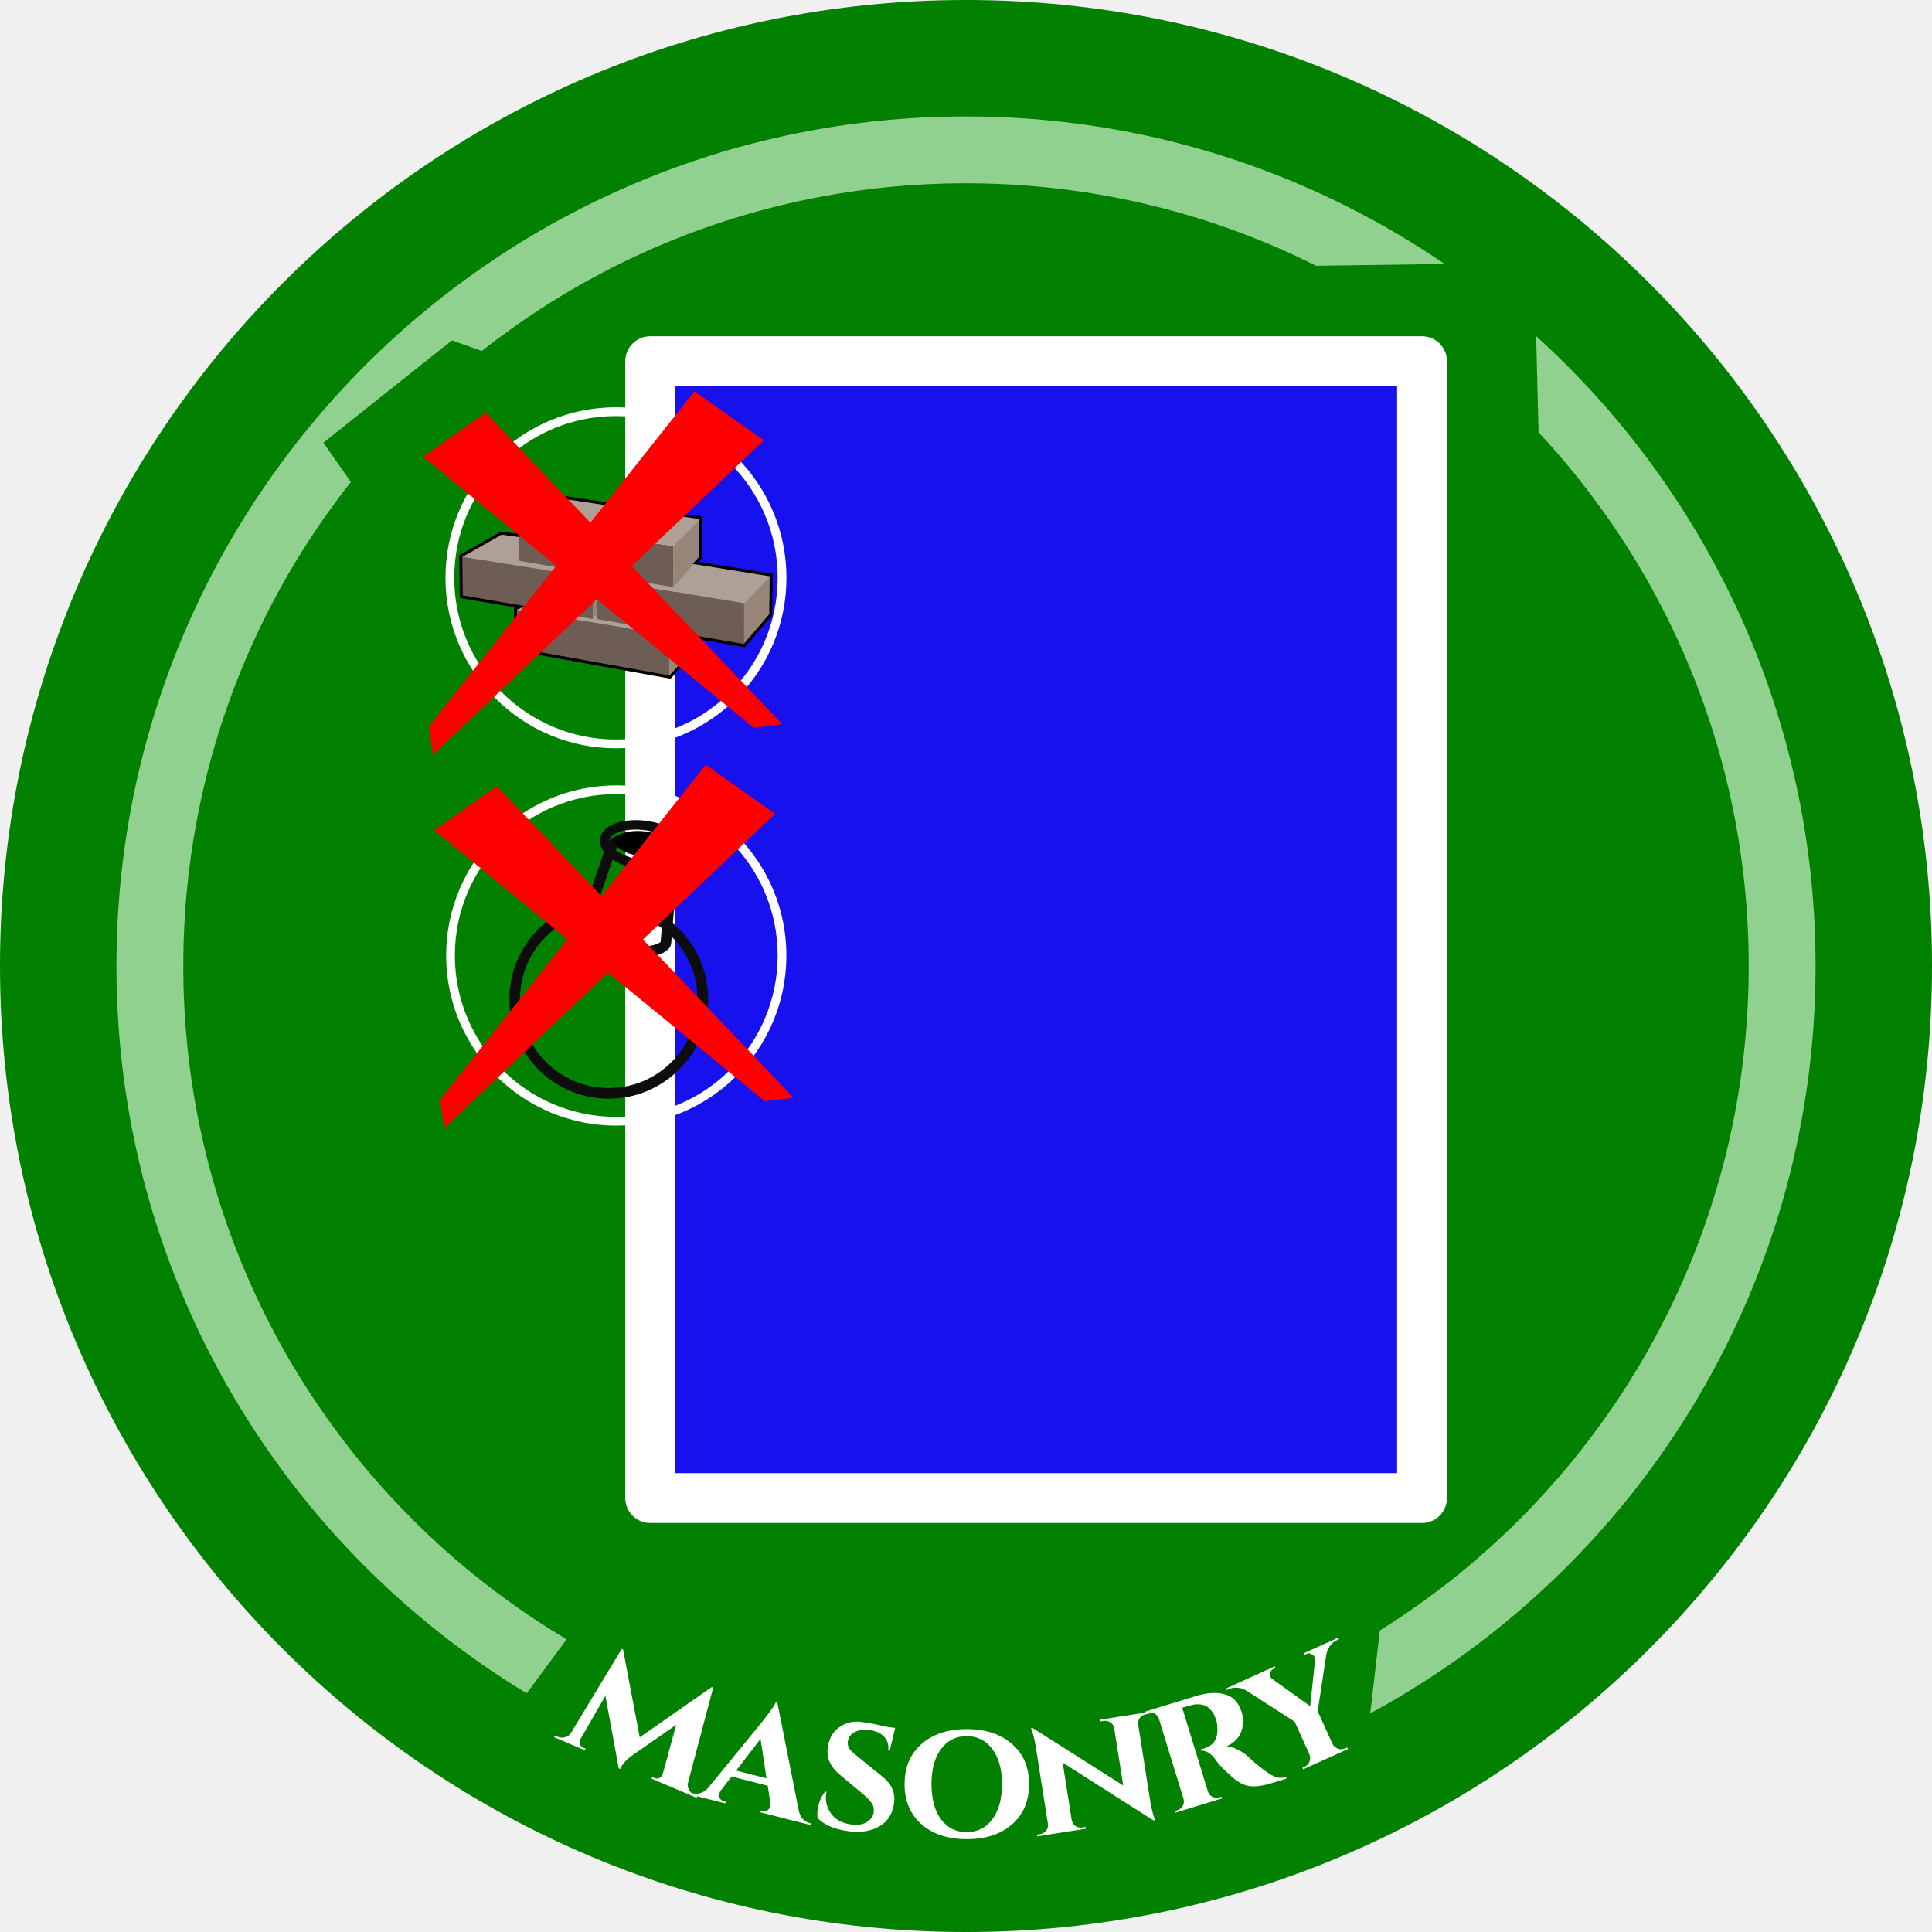
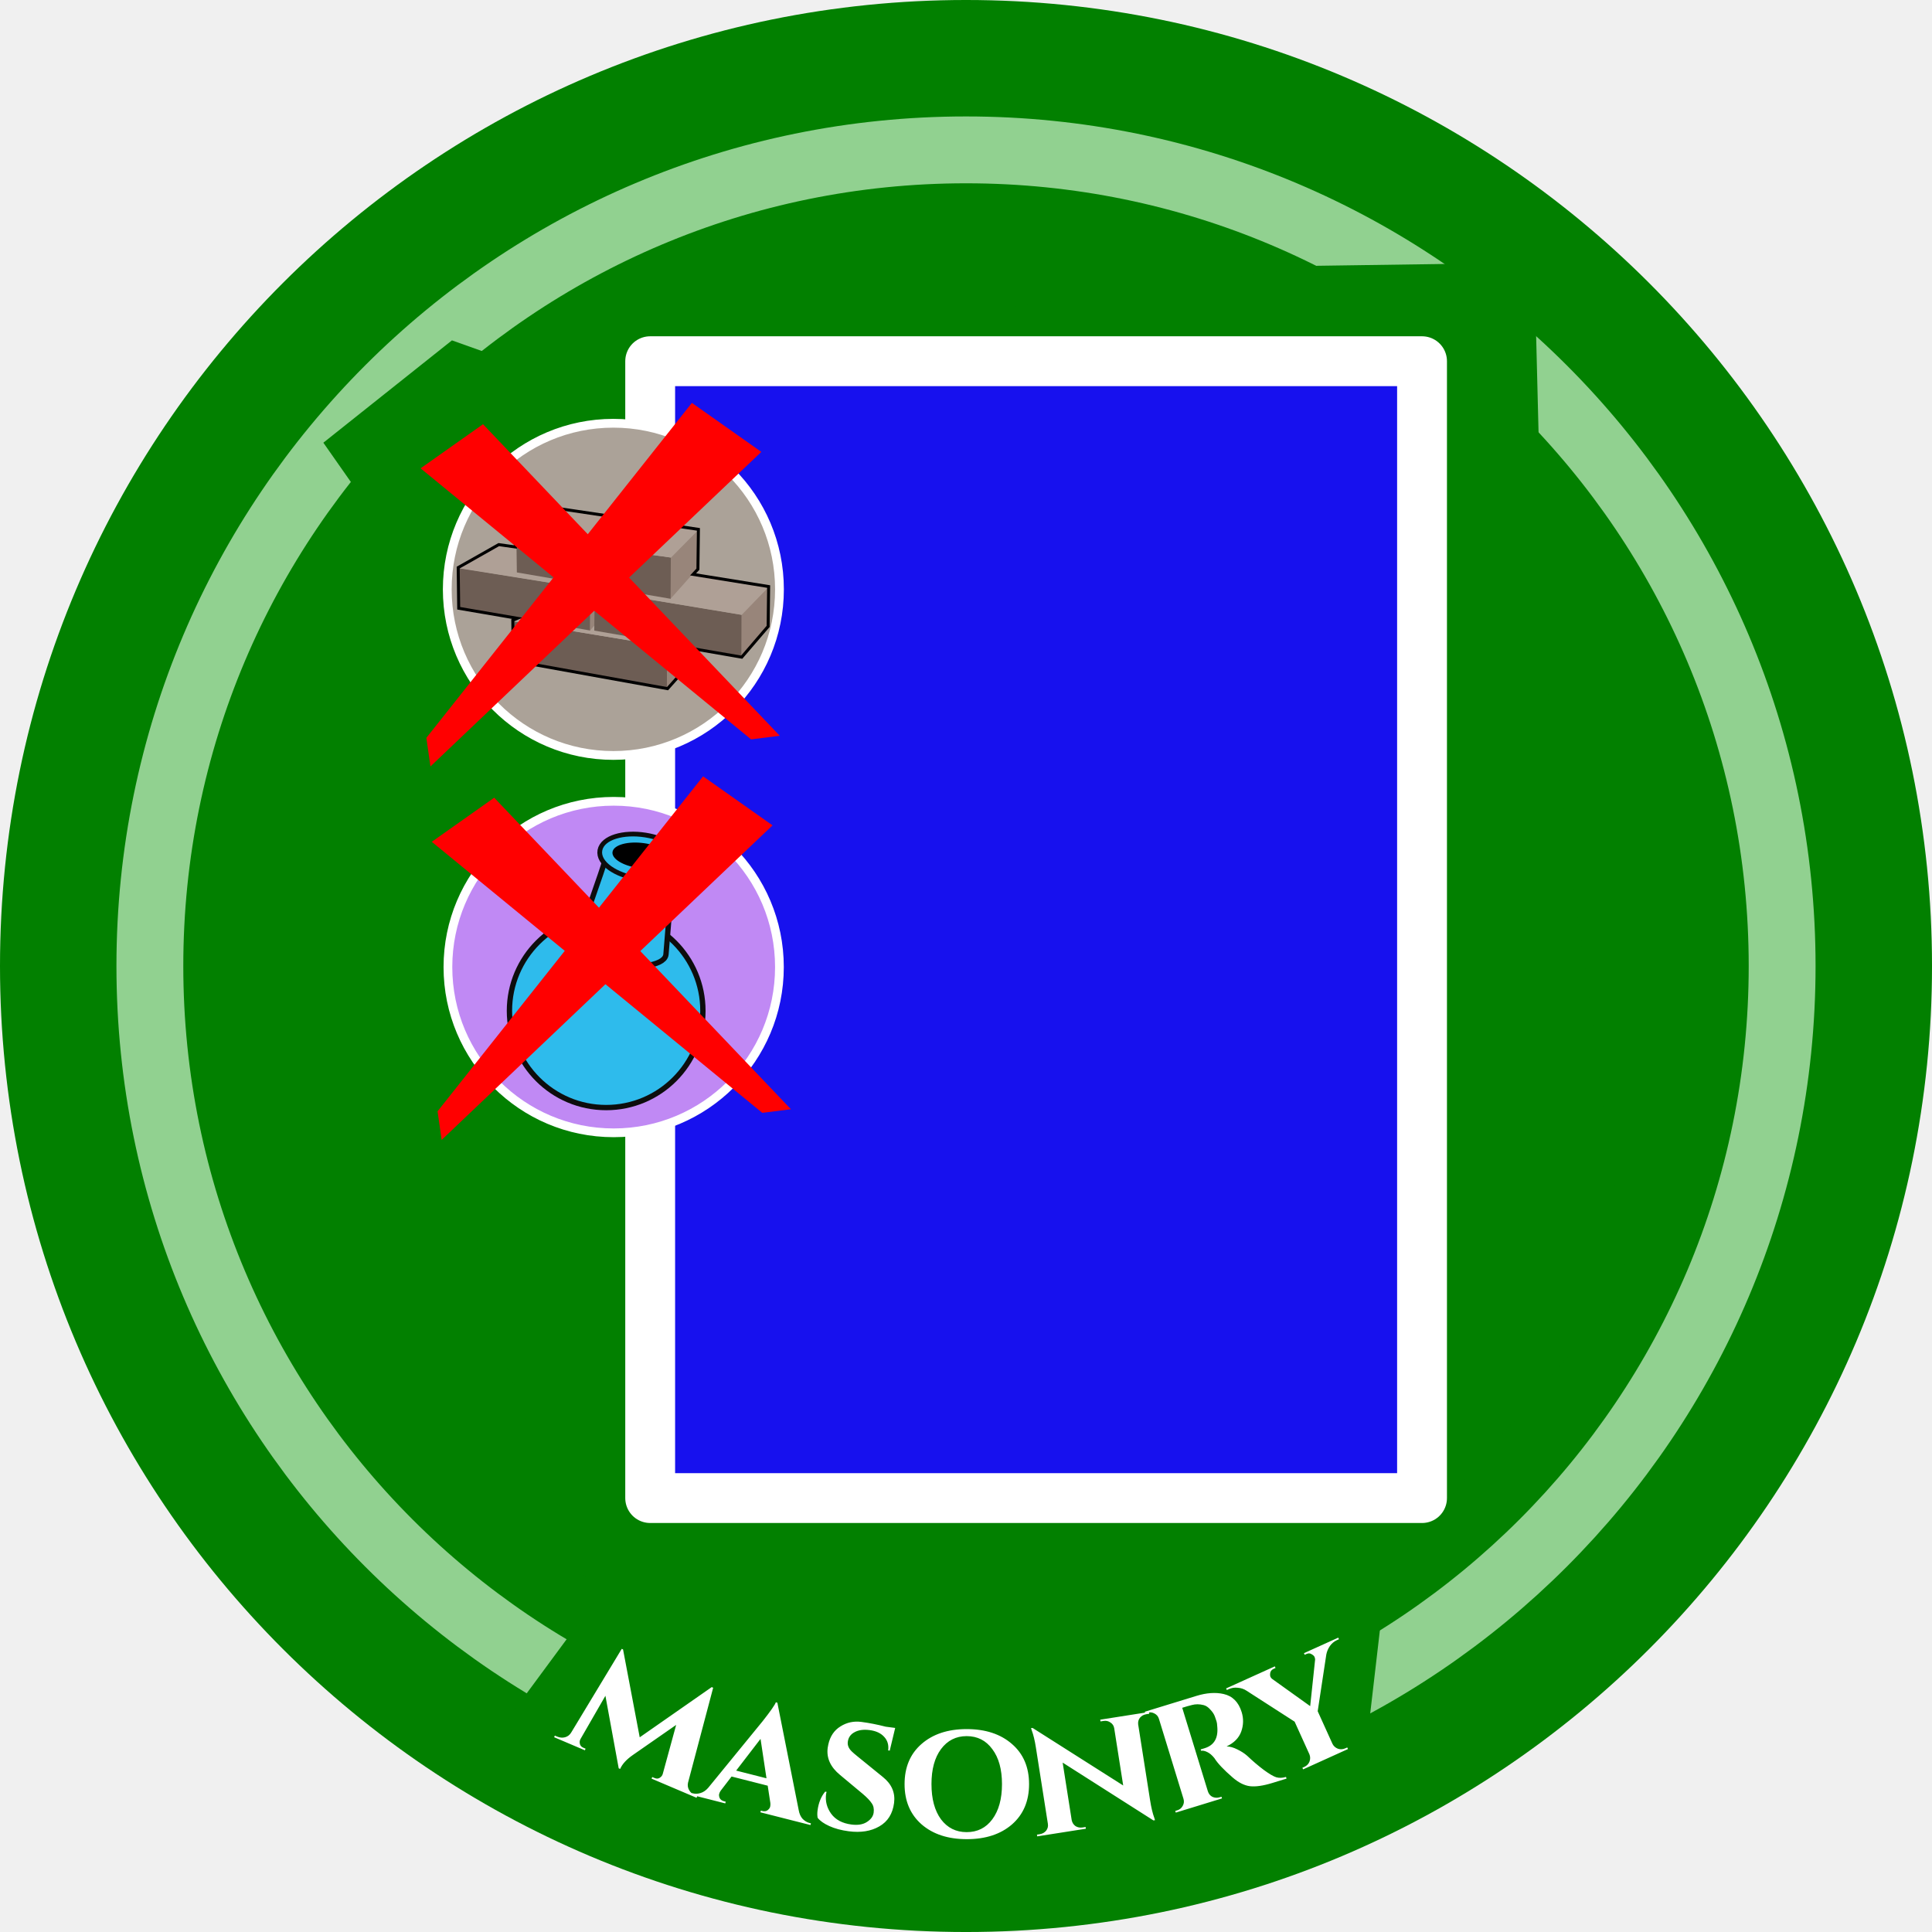
<svg xmlns="http://www.w3.org/2000/svg" width="193.805mm" height="193.805mm" viewBox="0 0 193.805 193.805" version="1.1" id="svg1">
+   <defs id="defs1" />
  <g id="layer1" transform="translate(-12.12214,-60.80922)">
    <circle style="fill:#028000;fill-opacity:1;stroke:none;stroke-width:7.938;stroke-linejoin:round" id="path1" cx="109.025" cy="157.712" r="96.903" />
    <circle style="display:inline;fill:none;fill-opacity:1;stroke:#91d190;stroke-width:6.706;stroke-linejoin:round;stroke-opacity:1" id="circle88" cx="109.025" cy="157.712" r="81.869" />
    <path style="fill:#028000;fill-opacity:1;stroke:none;stroke-width:1;stroke-linejoin:round;stroke-dasharray:none;stroke-opacity:1" d="m 44.559,105.218 12.899,-10.265 8.388,2.986 78.379,-10.468 21.808,-0.314 1.021,40.782 8.345,61.711 -24.209,29.125 -2.527,21.747 -45.709,7.374 L 61.275,235.662 71.724,221.509 60.598,191.388 52.713,116.861 Z" id="path89" />
    <circle style="display:inline;fill:none;fill-opacity:1;stroke:none;stroke-width:1;stroke-linejoin:round;stroke-dasharray:none;stroke-opacity:1" id="circle1" cx="-157.712" cy="-109.025" r="87.361" transform="matrix(0,-1,-1,0,0,0)" />
    <path d="m 81.837,240.891 0.227,0.097 -0.069,0.162 -4.512,-1.919 0.069,-0.162 0.227,0.097 q 0.308,0.131 0.528,-0.025 0.236,-0.149 0.3,-0.39 l 1.342,-4.911 -4.328,3.009 q -0.978,0.677 -1.289,1.407 l -0.146,-0.062 -1.333,-7.276 -2.492,4.326 q -0.129,0.213 -0.073,0.487 0.056,0.273 0.348,0.397 l 0.227,0.097 -0.069,0.162 -3.084,-1.312 0.069,-0.162 0.227,0.097 q 0.406,0.173 0.795,0.07 0.412,-0.112 0.633,-0.497 l 5.057,-8.373 0.13,0.055 1.673,8.82 7.222,-5.036 0.146,0.062 -2.527,9.545 q -0.078,0.408 0.125,0.743 0.202,0.335 0.576,0.494 z m 11.495,2.788 0.137,0.035 -0.043,0.171 -5.026,-1.277 0.043,-0.171 0.137,0.035 q 0.342,0.087 0.548,-0.079 0.206,-0.166 0.249,-0.337 0.043,-0.171 0.023,-0.376 l -0.267,-1.742 -3.624,-0.921 -1.088,1.416 q -0.112,0.154 -0.16,0.342 -0.043,0.171 0.058,0.415 0.123,0.231 0.465,0.318 l 0.137,0.035 -0.043,0.171 -3.419,-0.869 0.043,-0.171 0.137,0.035 q 0.359,0.091 0.774,-0.04 0.415,-0.131 0.751,-0.519 l 5.468,-6.691 q 1.182,-1.501 1.316,-1.886 l 0.154,0.039 2.14,10.772 q 0.096,0.552 0.394,0.883 0.32,0.318 0.696,0.413 z m -7.364,-5.256 3.043,0.773 -0.597,-3.955 z m 8.167,3.987 q 0.149,-1.137 0.761,-1.875 l 0.14,0.018 q -0.034,0.12 -0.047,0.225 -0.14,1.067 0.507,1.97 0.664,0.905 2.028,1.084 0.979,0.128 1.564,-0.258 0.602,-0.384 0.675,-0.943 0.073,-0.56 -0.198,-0.933 -0.252,-0.389 -0.892,-0.935 l -2.278,-1.899 q -1.446,-1.185 -1.245,-2.724 0.021,-0.157 0.061,-0.33 0.267,-1.228 1.216,-1.816 0.951,-0.605 2.105,-0.454 1.172,0.153 2.445,0.48 l 0.944,0.124 -0.547,2.277 -0.157,-0.021 q 0.108,-0.822 -0.408,-1.37 -0.498,-0.545 -1.442,-0.669 -0.927,-0.121 -1.522,0.21 -0.593,0.314 -0.677,0.961 -0.069,0.525 0.406,0.978 0.189,0.185 0.56,0.482 l 2.557,2.078 q 1.32,1.062 1.118,2.601 -0.213,1.627 -1.482,2.35 -1.251,0.726 -3.07,0.488 -1.119,-0.146 -1.942,-0.521 -0.823,-0.374 -1.172,-0.829 -0.064,-0.329 -0.009,-0.748 z m 8.728,-2.63 q 4.5e-4,-2.54 1.694,-4.021 1.711,-1.499 4.533,-1.499 2.84,5e-4 4.551,1.5 1.711,1.482 1.71,4.022 -4.4e-4,2.54 -1.712,4.039 -1.711,1.481 -4.533,1.481 -2.822,-4.9e-4 -4.533,-1.482 -1.711,-1.5 -1.71,-4.04 z m 2.699,4.7e-4 q -3.9e-4,2.223 0.952,3.528 0.97,1.288 2.575,1.288 1.623,2.9e-4 2.575,-1.287 0.97,-1.305 0.971,-3.528 3.9e-4,-2.223 -0.97,-3.51 -0.952,-1.305 -2.575,-1.306 -1.605,-2.8e-4 -2.576,1.305 -0.953,1.287 -0.953,3.51 z m 16.927,-6.465 4.896,-0.77 0.027,0.174 -0.296,0.047 q -0.401,0.063 -0.641,0.351 -0.223,0.285 -0.18,0.671 l 1.197,7.615 q 0.17,1.08 0.419,1.755 l 0.073,0.238 -0.157,0.025 -9.107,-5.8 0.907,5.768 q 0.078,0.381 0.38,0.601 0.317,0.2 0.718,0.137 l 0.296,-0.047 0.027,0.174 -4.879,0.767 -0.027,-0.174 0.279,-0.044 q 0.401,-0.063 0.641,-0.351 0.238,-0.305 0.177,-0.689 l -1.205,-7.667 q -0.164,-1.046 -0.411,-1.703 l -0.073,-0.238 0.16,-0.007 9.084,5.768 -0.901,-5.733 q -0.06,-0.383 -0.377,-0.583 -0.302,-0.22 -0.703,-0.157 l -0.296,0.047 z m 8.766,-1.358 -0.54,0.166 2.568,8.364 q 0.124,0.405 0.472,0.575 0.359,0.148 0.713,0.039 l 0.185,-0.057 0.052,0.169 -4.637,1.424 -0.052,-0.169 0.202,-0.062 q 0.371,-0.114 0.546,-0.444 0.192,-0.336 0.078,-0.707 l -2.464,-8.026 q -0.114,-0.371 -0.461,-0.541 -0.331,-0.175 -0.685,-0.067 l -0.219,0.067 -0.052,-0.169 5.177,-1.589 q 1.518,-0.466 2.727,-0.191 1.349,0.306 1.814,1.823 0.3,0.978 -0.047,1.952 -0.352,0.957 -1.464,1.483 0.502,0.012 1.07,0.299 0.585,0.282 0.989,0.637 0.835,0.795 1.673,1.424 0.833,0.611 1.26,0.739 0.443,0.122 0.966,-0.038 l 0.052,0.169 -1.416,0.435 q -1.4,0.43 -2.262,0.325 -0.845,-0.109 -1.726,-0.873 -1.356,-1.171 -1.834,-1.946 -0.358,-0.444 -0.722,-0.609 -0.347,-0.17 -0.611,-0.126 l -0.041,-0.135 0.422,-0.129 q 1.428,-0.457 1.236,-2.225 -0.01,-0.274 -0.067,-0.459 -0.057,-0.185 -0.172,-0.501 -0.12,-0.332 -0.447,-0.675 -0.315,-0.365 -0.675,-0.457 -0.621,-0.16 -1.183,-0.006 -0.191,0.04 -0.427,0.113 z m 15.182,-6.712 -0.209,0.095 q -0.418,0.189 -0.702,0.589 -0.268,0.392 -0.356,0.839 l -0.866,5.698 1.485,3.278 q 0.176,0.346 0.55,0.487 0.366,0.125 0.752,-0.05 l 0.177,-0.08 0.073,0.161 -4.499,2.038 -0.073,-0.161 0.193,-0.087 q 0.37,-0.167 0.517,-0.525 0.141,-0.374 -0.003,-0.734 l -1.485,-3.278 -4.838,-3.115 q -0.385,-0.252 -0.865,-0.286 -0.471,-0.058 -0.905,0.139 l -0.193,0.087 -0.073,-0.161 4.885,-2.212 0.073,0.161 -0.177,0.08 q -0.305,0.138 -0.355,0.413 -0.041,0.251 0.024,0.396 0.058,0.129 0.173,0.212 l 3.811,2.728 0.495,-4.678 q -0.003,-0.134 -0.061,-0.263 -0.066,-0.145 -0.297,-0.272 -0.223,-0.151 -0.528,-0.012 l -0.161,0.073 -0.073,-0.161 3.439,-1.557 z" id="text89" style="-inkscape-font-specification:'Cinzel, Bold';fill:#ffffff;stroke-linejoin:round" aria-label="masonry" />
    <rect style="fill:#1711ee;fill-opacity:1;stroke:#ffffff;stroke-width:5;stroke-linejoin:round;stroke-dasharray:none;stroke-opacity:1" id="rect90" width="77.427" height="114.043" x="77.344" y="97.043" />
-     <circle style="fill:url(#radialGradient8-4);stroke:#ffffff;stroke-width:0.882;stroke-linejoin:bevel;stroke-dasharray:none;stroke-opacity:1" id="path7" cx="73.911" cy="118.77" r="16.662" />
-     <path style="fill:#6d5d54;fill-opacity:1;stroke-width:0.088;stroke-linejoin:bevel" d="m 79.302,128.663 0.023,-4.139 -15.4,-2.547 0.013,3.891 z" id="path2-3" />
-     <path style="fill:#98857a;fill-opacity:1;stroke-width:0.088;stroke-linejoin:bevel" d="m 82,121.751 -2.694,2.761 -0.024,4.146 2.65,-2.974 z" id="path3" />
-     <path style="fill:#afa096;fill-opacity:1;stroke-width:0.088;stroke-linejoin:bevel" d="m 67.903,119.57 -3.969,2.419 15.391,2.534 2.73,-2.759 z" id="path1-0" />
-     <path style="fill:#6d5d54;fill-opacity:1;stroke-width:0.088;stroke-linejoin:bevel" d="m 71.59,122.899 0.023,-4.139 -13.194,-2.136 0.068,3.996 z" id="path2-4-4" />
-     <path style="fill:#98857a;fill-opacity:1;stroke-width:0.088;stroke-linejoin:bevel" d="m 74.745,116.244 -3.15,2.504 -0.024,4.146 2.65,-2.974 z" id="path3-9-0" />
-     <path style="fill:#afa096;fill-opacity:1;stroke-width:0.088;stroke-linejoin:bevel" d="m 62.445,114.398 -3.979,2.264 13.148,2.098 3.1,-2.531 z" id="path1-5-7" />
-     <path style="fill:#6d5d54;fill-opacity:1;stroke-width:0.088;stroke-linejoin:bevel" d="m 86.795,125.463 0.023,-4.139 -14.778,-2.45 -0.044,4.034 z" id="path2-4" />
-     <path style="fill:#98857a;fill-opacity:1;stroke-width:0.088;stroke-linejoin:bevel" d="m 89.457,118.521 -2.694,2.761 -0.011,4.223 2.637,-3.052 z" id="path3-9" />
-     <path style="fill:#afa096;fill-opacity:1;stroke-width:0.088;stroke-linejoin:bevel" d="m 75.221,116.354 -3.171,2.533 14.731,2.444 2.665,-2.759 z" id="path1-5" />
-     <path style="fill:#6d5d54;fill-opacity:1;stroke-width:0.088;stroke-linejoin:bevel" d="m 79.67,119.719 0.023,-4.139 -15.513,-2.136 0.05,3.629 z" id="path2-6" />
-     <path style="fill:#98857a;fill-opacity:1;stroke-width:0.088;stroke-linejoin:bevel" d="m 82.368,112.807 -2.694,2.761 -0.024,4.146 2.65,-2.974 z" id="path3-4" />
-     <path style="fill:#afa096;fill-opacity:1;stroke-width:0.088;stroke-linejoin:bevel" d="m 68.122,110.739 -3.946,2.695 15.517,2.146 2.73,-2.759 z" id="path1-7" />
-     <path style="fill:none;fill-opacity:1;stroke:#000000;stroke-width:0.3;stroke-linejoin:miter;stroke-dasharray:none;stroke-opacity:1" d="m 58.344,116.585 4.07,-2.303 1.668,0.236 -0.012,-1.145 3.983,-2.763 14.388,2.141 -0.05,3.995 -0.485,0.523 7.58,1.22 -0.05,3.995 -2.651,3.087 -4.742,-0.821 v 0.958 l -2.701,3.024 -15.471,-2.788 -0.05,-4.07 0.461,-0.199 -5.887,-1.008 z" id="path8" />
-     <g id="g1" transform="matrix(0.1094821,0,0,0.1094821,62.06491,142.8024)">
-       <circle style="fill:url(#radialGradient8-6-2);stroke:#ffffff;stroke-width:8;stroke-linejoin:bevel;stroke-dasharray:none;stroke-opacity:1" id="path7-2" cx="108.482" cy="126.562" r="151.875" />
-       <circle style="fill:url(#radialGradient3-0);stroke:#0d0d0d;stroke-width:9.753;stroke-linecap:square;stroke-linejoin:miter;stroke-dasharray:none;stroke-opacity:1;paint-order:stroke fill markers" id="path1-71" cx="101.608" cy="166.677" r="86.194" />
-       <path style="fill:url(#linearGradient90);stroke:#0d0d0d;stroke-width:9.753;stroke-linecap:square;stroke-linejoin:miter;stroke-dasharray:none;stroke-opacity:1;paint-order:stroke fill markers" d="m 103.044,28.942 c -2.595,9.973 -19.061,54.952 -23.437,69.056 -3.253,10.482 19.255,19.693 33.195,23.875 13.94,4.182 40.534,0.834 41.176,-7.161 0.624,-7.764 4.8,-60.971 6.218,-70.901 1.394,-9.758 -8.531,-18.809 -23.697,-22.768 -14.396,-3.758 -31.009,-1.502 -33.455,7.899 z" id="path3-0" />
-       <ellipse style="fill:url(#radialGradient10-6);stroke:#0d0d0d;stroke-width:8.661;stroke-linecap:square;stroke-linejoin:miter;stroke-dasharray:none;stroke-opacity:1;paint-order:stroke fill markers" id="path6" cx="136.39" cy="4.388" rx="36.387" ry="18.098" transform="matrix(0.9878211,0.155594,-0.1788676,0.9838732,0,0)" />
-       <circle style="fill:url(#radialGradient12-8);stroke:none;stroke-width:9.753;stroke-linecap:square;stroke-linejoin:miter;stroke-dasharray:none;stroke-opacity:1;paint-order:stroke fill markers" id="circle11" cx="101.608" cy="166.677" r="86.194" />
-       <path style="fill:url(#linearGradient89);stroke:none;stroke-width:9.753;stroke-linecap:square;stroke-linejoin:miter;stroke-dasharray:none;stroke-opacity:1;paint-order:stroke fill markers" d="m 103.044,28.942 c -2.595,9.973 -19.061,54.952 -23.437,69.056 -3.253,10.482 19.255,19.693 33.195,23.875 13.94,4.182 40.534,0.834 41.176,-7.161 0.624,-7.764 4.8,-60.971 6.218,-70.901 1.394,-9.758 -8.531,-18.809 -23.697,-22.768 -14.396,-3.758 -31.009,-1.502 -33.455,7.899 z" id="path11" />
-       <ellipse style="fill:url(#radialGradient11-9);stroke:none;stroke-width:8.661;stroke-linecap:square;stroke-linejoin:miter;stroke-dasharray:none;stroke-opacity:1;paint-order:stroke fill markers" id="ellipse11" cx="136.39" cy="4.388" rx="36.387" ry="18.098" transform="matrix(0.9878211,0.155594,-0.1788676,0.9838732,0,0)" />
-       <ellipse style="fill:#000000;fill-opacity:1;stroke:none;stroke-width:5.94;stroke-linecap:square;stroke-linejoin:miter;stroke-dasharray:none;stroke-opacity:1" id="path6-7" cx="136.315" cy="5.997" rx="26.606" ry="11.643" transform="matrix(0.9906782,0.1362231,-0.2038778,0.9789963,0,0)" />
-     </g>
-     <path style="fill:#ff0000;fill-opacity:1;stroke:none;stroke-width:5;stroke-linejoin:round;stroke-dasharray:none;stroke-opacity:1" d="m 81.787,100.063 -26.635,33.601 0.41,2.868 33.191,-31.552 z" id="path90" />
-     <path style="fill:#ff0000;fill-opacity:1;stroke:none;stroke-width:5;stroke-linejoin:round;stroke-dasharray:none;stroke-opacity:1" d="m 54.573,106.63 33.154,27.189 2.875,-0.362 -29.768,-31.252 z" id="path90-9" />
-     <path style="fill:#ff0000;fill-opacity:1;stroke:none;stroke-width:5;stroke-linejoin:round;stroke-dasharray:none;stroke-opacity:1" d="m 82.911,137.527 -26.635,33.601 0.41,2.868 33.191,-31.552 z" id="path90-7" />
-     <path style="fill:#ff0000;fill-opacity:1;stroke:none;stroke-width:5;stroke-linejoin:round;stroke-dasharray:none;stroke-opacity:1" d="m 55.696,144.094 33.154,27.189 2.875,-0.362 -29.768,-31.252 z" id="path90-9-9" />
  </g>
+   <circle style="fill:#aba298;fill-opacity:1;stroke:#ffffff;stroke-width:0.882;stroke-linejoin:bevel;stroke-dasharray:none;stroke-opacity:1" id="path7-5" cx="61.529" cy="59.12" r="16.662" />
+   <path style="fill:#6d5d54;fill-opacity:1;stroke-width:0.088;stroke-linejoin:bevel" d="m 66.92,69.013 0.023,-4.139 -15.4,-2.547 0.013,3.891 z" id="path2-3-2" />
+   <path style="fill:#98857a;fill-opacity:1;stroke-width:0.088;stroke-linejoin:bevel" d="m 69.619,62.101 -2.694,2.761 -0.024,4.146 2.65,-2.974 z" id="path3-1" />
+   <path style="fill:#afa096;fill-opacity:1;stroke-width:0.088;stroke-linejoin:bevel" d="m 55.521,59.92 -3.969,2.419 15.391,2.534 2.73,-2.759 z" id="path1-0-1" />
+   <path style="fill:#6d5d54;fill-opacity:1;stroke-width:0.088;stroke-linejoin:bevel" d="m 59.208,63.249 0.023,-4.139 -13.194,-2.136 0.068,3.996 z" id="path2-4-4-0" />
+   <path style="fill:#98857a;fill-opacity:1;stroke-width:0.088;stroke-linejoin:bevel" d="m 62.363,56.594 -3.15,2.504 -0.024,4.146 2.65,-2.974 z" id="path3-9-0-1" />
+   <path style="fill:#afa096;fill-opacity:1;stroke-width:0.088;stroke-linejoin:bevel" d="m 50.063,54.748 -3.979,2.264 13.148,2.098 3.1,-2.531 z" id="path1-5-7-8" />
+   <path style="fill:#6d5d54;fill-opacity:1;stroke-width:0.088;stroke-linejoin:bevel" d="m 74.413,65.813 0.023,-4.139 -14.778,-2.45 -0.044,4.034 z" id="path2-4-7" />
+   <path style="fill:#98857a;fill-opacity:1;stroke-width:0.088;stroke-linejoin:bevel" d="m 77.075,58.871 -2.694,2.761 -0.011,4.223 2.637,-3.052 z" id="path3-9-6" />
+   <path style="fill:#afa096;fill-opacity:1;stroke-width:0.088;stroke-linejoin:bevel" d="m 62.839,56.704 -3.171,2.533 14.731,2.444 2.665,-2.759 z" id="path1-5-0" />
+   <path style="fill:#6d5d54;fill-opacity:1;stroke-width:0.088;stroke-linejoin:bevel" d="m 67.288,60.069 0.023,-4.139 -15.513,-2.136 0.05,3.629 z" id="path2-6-0" />
+   <path style="fill:#98857a;fill-opacity:1;stroke-width:0.088;stroke-linejoin:bevel" d="m 69.986,53.157 -2.694,2.761 -0.024,4.146 2.65,-2.974 z" id="path3-4-9" />
+   <path style="fill:#afa096;fill-opacity:1;stroke-width:0.088;stroke-linejoin:bevel" d="m 55.74,51.089 -3.946,2.695 15.517,2.146 2.73,-2.759 z" id="path1-7-5" />
+   <path style="fill:none;fill-opacity:1;stroke:#000000;stroke-width:0.3;stroke-linejoin:miter;stroke-dasharray:none;stroke-opacity:1" d="m 45.963,56.935 4.07,-2.303 1.668,0.236 -0.012,-1.145 3.983,-2.763 14.388,2.141 -0.05,3.995 -0.485,0.523 7.58,1.22 -0.05,3.995 -2.651,3.087 -4.742,-0.821 v 0.958 l -2.701,3.024 -15.471,-2.788 -0.05,-4.07 0.461,-0.199 -5.887,-1.008 z" id="path8-6" />
+   <g id="g2" transform="matrix(0.1094821,0,0,0.1094821,49.68293,83.15258)">
+     <circle style="fill:#c089f4;fill-opacity:1;stroke:#ffffff;stroke-width:8;stroke-linejoin:bevel;stroke-dasharray:none;stroke-opacity:1" id="path7-2-2" cx="108.482" cy="126.562" r="151.875" />
+     <circle style="fill:#2ebbec;fill-opacity:1;stroke:#0d0d0d;stroke-width:9.753;stroke-linecap:square;stroke-linejoin:miter;stroke-dasharray:none;stroke-opacity:1;paint-order:stroke fill markers" id="path1-71-8" cx="101.608" cy="166.677" r="86.194" />
+     <path style="fill:#2ebbec;fill-opacity:1;stroke:#0d0d0d;stroke-width:9.753;stroke-linecap:square;stroke-linejoin:miter;stroke-dasharray:none;stroke-opacity:1;paint-order:stroke fill markers" d="m 103.044,28.942 c -2.595,9.973 -19.061,54.952 -23.437,69.056 -3.253,10.482 19.255,19.693 33.195,23.875 13.94,4.182 40.534,0.834 41.176,-7.161 0.624,-7.764 4.8,-60.971 6.218,-70.901 1.394,-9.758 -8.531,-18.809 -23.697,-22.768 -14.396,-3.758 -31.009,-1.502 -33.455,7.899 z" id="path3-0-5" />
+     <ellipse style="fill:#2ebbec;fill-opacity:1;stroke:#0d0d0d;stroke-width:8.661;stroke-linecap:square;stroke-linejoin:miter;stroke-dasharray:none;stroke-opacity:1;paint-order:stroke fill markers" id="path6-9" cx="136.39" cy="4.388" rx="36.387" ry="18.098" transform="matrix(0.9878211,0.155594,-0.1788676,0.9838732,0,0)" />
+     <circle style="fill:url(#radialGradient12);stroke:none;stroke-width:9.753;stroke-linecap:square;stroke-linejoin:miter;stroke-dasharray:none;stroke-opacity:1;paint-order:stroke fill markers" id="circle11-4" cx="101.608" cy="166.677" r="86.194" />
+     <path style="fill:url(#linearGradient5);stroke:none;stroke-width:9.753;stroke-linecap:square;stroke-linejoin:miter;stroke-dasharray:none;stroke-opacity:1;paint-order:stroke fill markers" d="m 103.044,28.942 c -2.595,9.973 -19.061,54.952 -23.437,69.056 -3.253,10.482 19.255,19.693 33.195,23.875 13.94,4.182 40.534,0.834 41.176,-7.161 0.624,-7.764 4.8,-60.971 6.218,-70.901 1.394,-9.758 -8.531,-18.809 -23.697,-22.768 -14.396,-3.758 -31.009,-1.502 -33.455,7.899 z" id="path11-3" />
+     <ellipse style="fill:url(#radialGradient11);stroke:none;stroke-width:8.661;stroke-linecap:square;stroke-linejoin:miter;stroke-dasharray:none;stroke-opacity:1;paint-order:stroke fill markers" id="ellipse11-9" cx="136.39" cy="4.388" rx="36.387" ry="18.098" transform="matrix(0.9878211,0.155594,-0.1788676,0.9838732,0,0)" />
+     <ellipse style="fill:#000000;fill-opacity:1;stroke:none;stroke-width:5.94;stroke-linecap:square;stroke-linejoin:miter;stroke-dasharray:none;stroke-opacity:1" id="path6-7-0" cx="136.315" cy="5.997" rx="26.606" ry="11.643" transform="matrix(0.9906782,0.1362231,-0.2038778,0.9789963,0,0)" />
+   </g>
+   <path style="fill:#ff0000;fill-opacity:1;stroke:none;stroke-width:5;stroke-linejoin:round;stroke-dasharray:none;stroke-opacity:1" d="M 69.405,40.414 42.77,74.015 43.18,76.883 76.371,45.331 Z" id="path90-5" />
+   <path style="fill:#ff0000;fill-opacity:1;stroke:none;stroke-width:5;stroke-linejoin:round;stroke-dasharray:none;stroke-opacity:1" d="m 42.191,46.98 33.154,27.189 2.875,-0.362 -29.768,-31.252 z" id="path90-9-6" />
+   <path style="fill:#ff0000;fill-opacity:1;stroke:none;stroke-width:5;stroke-linejoin:round;stroke-dasharray:none;stroke-opacity:1" d="M 70.529,77.877 43.894,111.478 44.303,114.347 77.495,82.795 Z" id="path90-7-3" />
+   <path style="fill:#ff0000;fill-opacity:1;stroke:none;stroke-width:5;stroke-linejoin:round;stroke-dasharray:none;stroke-opacity:1" d="M 43.314,84.444 76.468,111.633 79.343,111.271 49.575,80.019 Z" id="path90-9-9-6" />
</svg>
